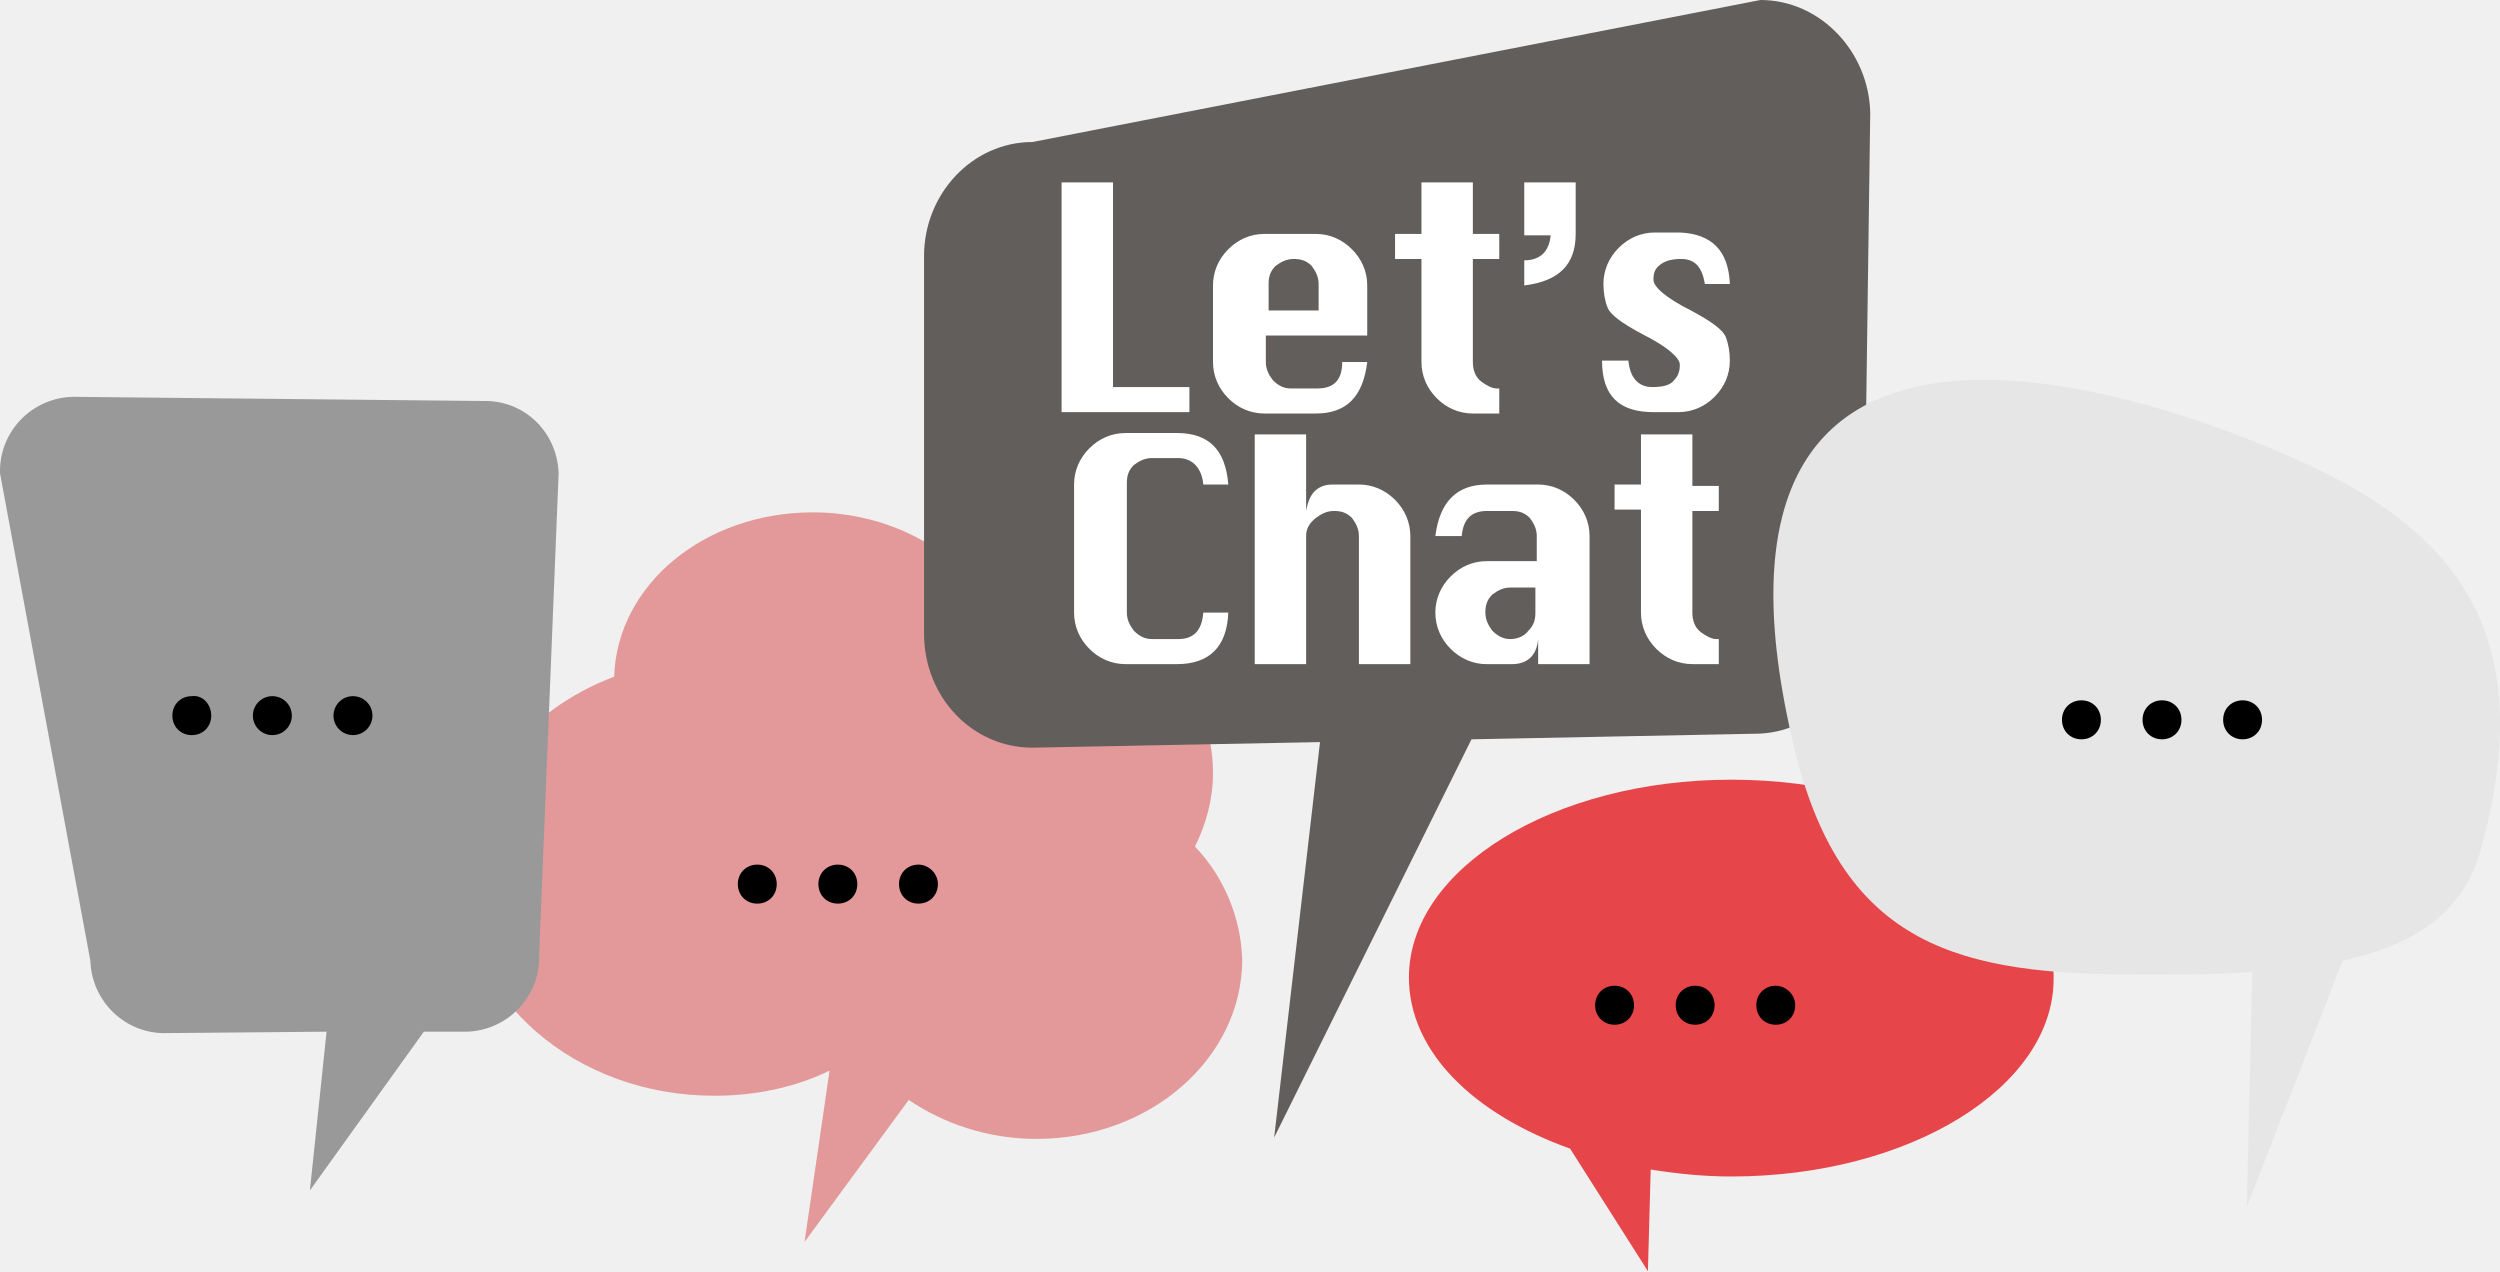
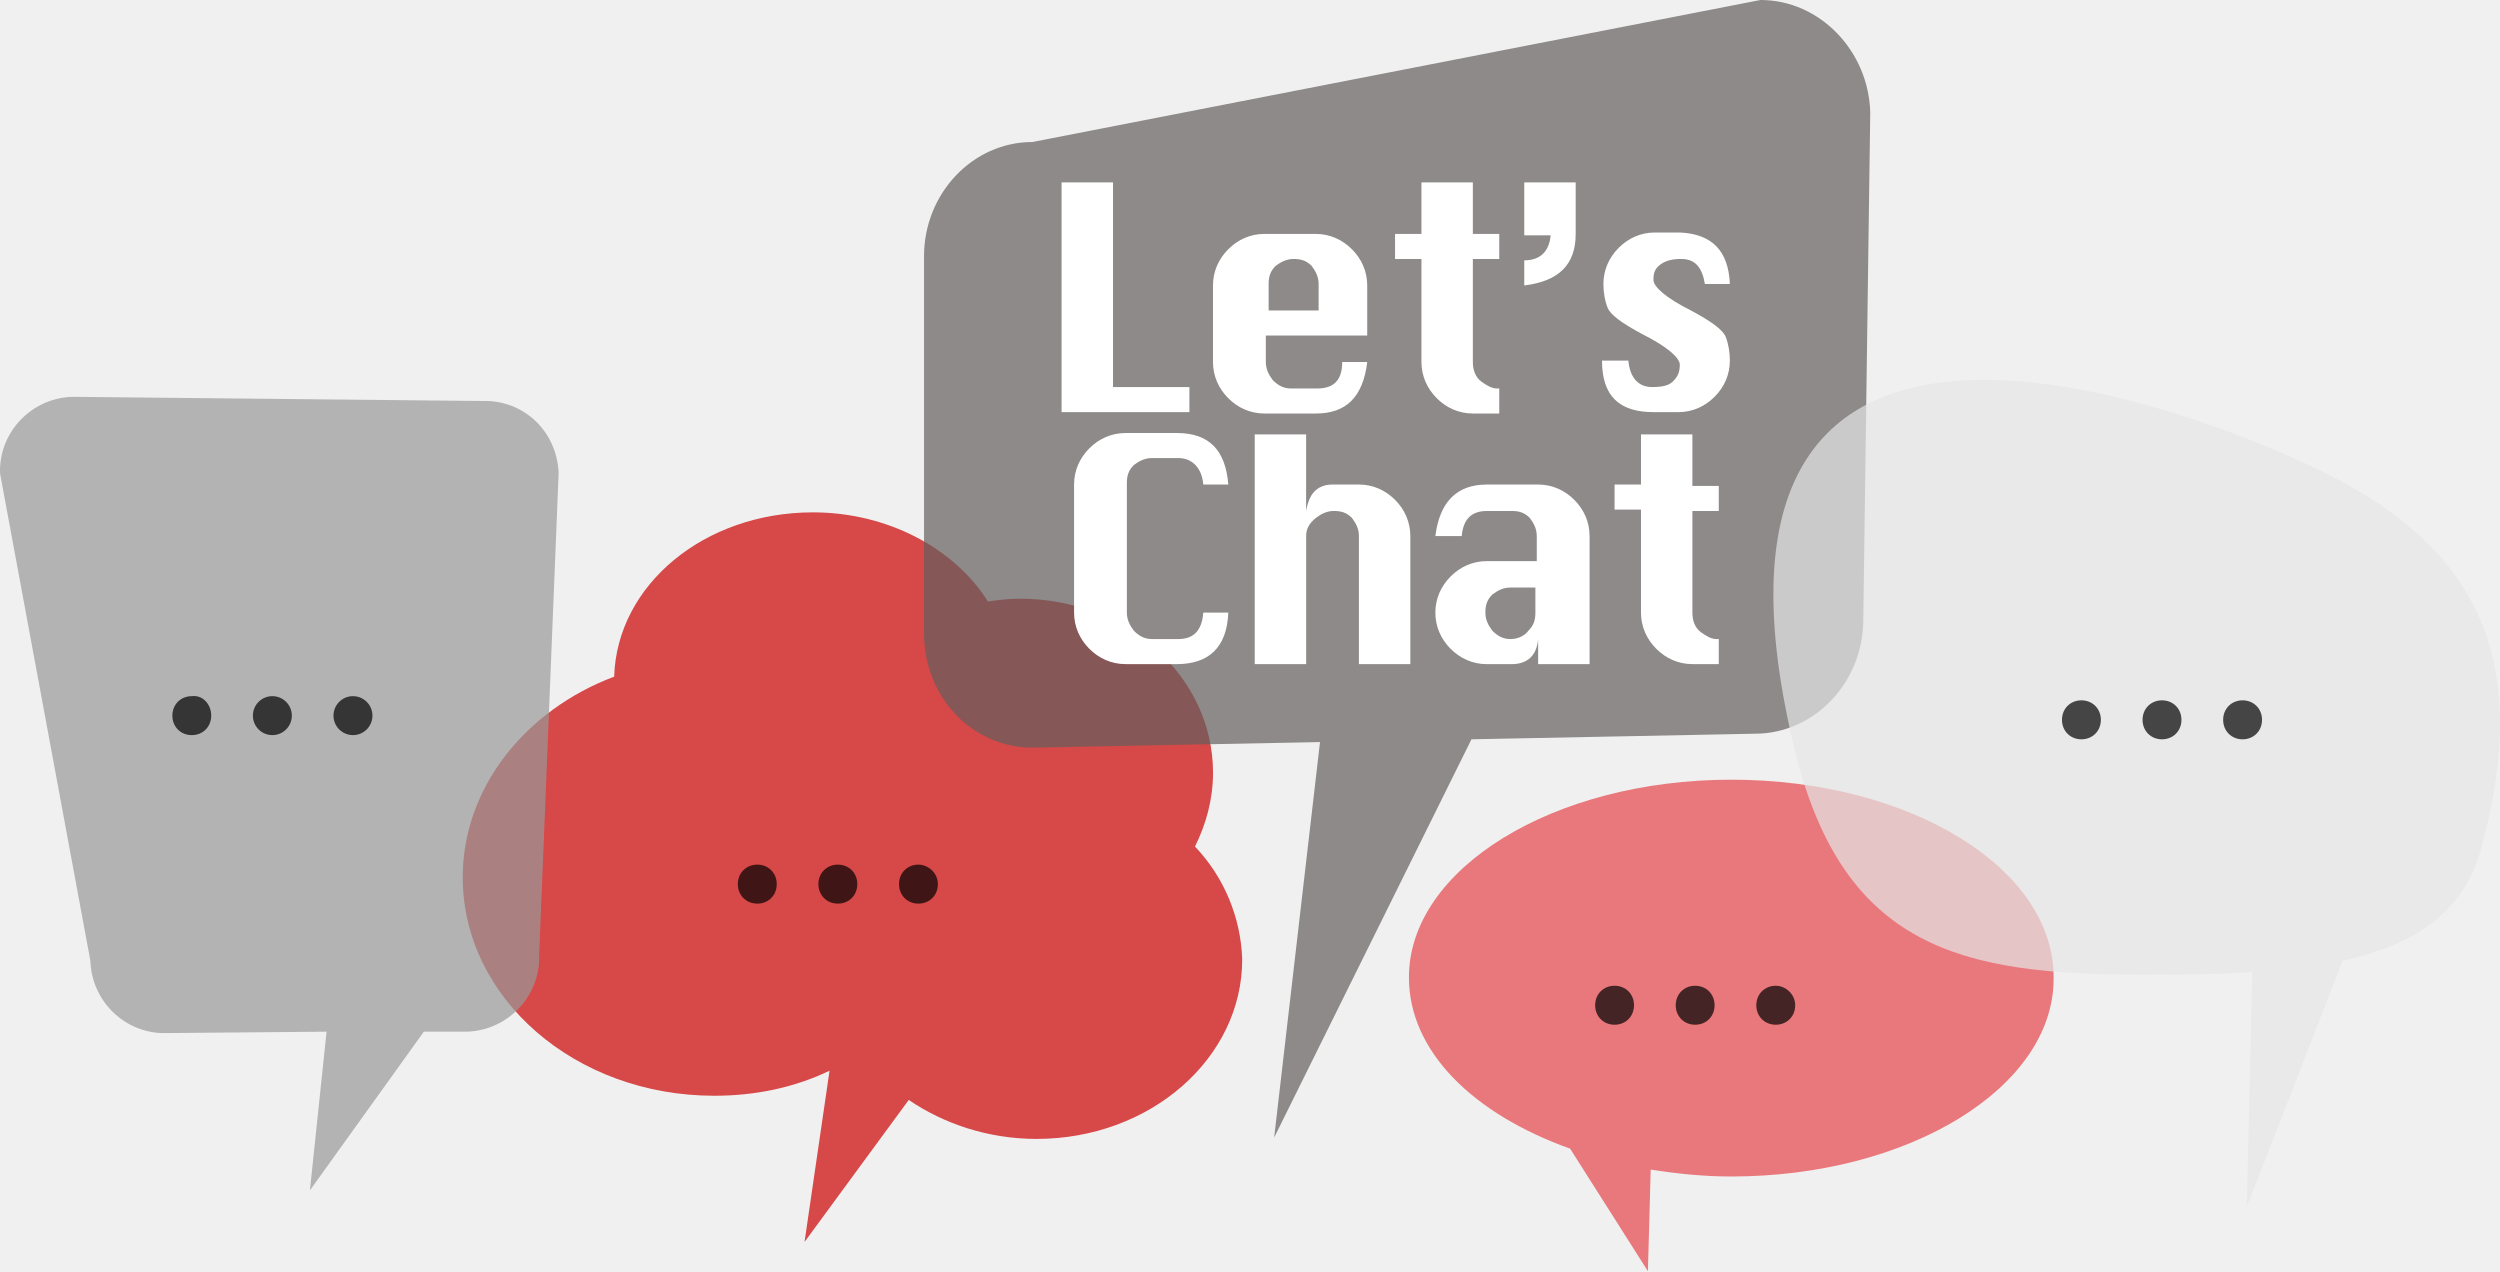
<svg xmlns="http://www.w3.org/2000/svg" version="1.1" id="Layer_1" x="0px" y="0px" width="177px" height="90px" viewBox="0 0 177 90" enable-background="new 0 0 177 90" xml:space="preserve">
-   <path opacity="0.36" fill="#CC0000" d="M84.604,59.933c0.787-1.576,1.278-3.35,1.278-5.223c0-6.802-6.1-12.322-13.673-12.322  c-0.787,0-1.575,0.097-2.264,0.197c-2.36-3.747-7.082-6.31-12.394-6.31c-7.674,0-13.872,5.126-14.068,11.633  c-6.296,2.366-10.721,7.886-10.721,14.195c0,8.575,7.967,15.476,17.805,15.476c2.95,0,5.706-0.59,8.165-1.775l-1.771,12.125  l7.378-10.054c2.459,1.675,5.606,2.76,9.05,2.76c8.066,0,14.56-5.718,14.56-12.716C87.85,64.962,86.67,62.104,84.604,59.933z   M60.994,74.623C60.994,74.72,60.994,74.72,60.994,74.623l-0.196,0.097C60.896,74.72,60.896,74.72,60.994,74.623z" />
-   <path fill="#625E5C" d="M124.641,0L73.093,10.055c-4.23,0-7.671,3.647-7.671,8.083v26.713c0,4.536,3.44,8.084,7.671,8.084  l20.364-0.395l-3.246,27.995l13.969-28.192l20.068-0.395c4.229,0,7.672-3.646,7.672-8.085l0.493-35.881  C132.313,3.648,128.87,0,124.641,0L124.641,0z" />
-   <path fill="#E6454A" d="M122.574,55.202c-12.592,0-22.822,6.31-22.822,13.996c0,5.227,4.525,9.663,11.412,12.127L116.672,90  l0.197-7.196c1.869,0.295,3.738,0.492,5.705,0.492c12.592,0,22.822-6.307,22.822-13.998  C145.496,61.512,135.265,55.202,122.574,55.202L122.574,55.202z" />
-   <path fill="#999999" d="M34.14,28.39L5.119,28.094c-2.952,0.099-5.215,2.563-5.116,5.422l6.394,34.501  c0.1,2.959,2.559,5.224,5.412,5.126l11.312-0.099l-1.18,11.238l8.067-11.238h3.05c2.95-0.1,5.212-2.563,5.114-5.422l1.378-34.107  C39.45,30.559,37.091,28.291,34.14,28.39z" />
-   <path fill="#E6E6E6" d="M162.809,32.629C151.988,27.7,117.951,15.872,127.1,53.23c3.443,13.899,11.806,15.772,24.396,15.772  c2.853,0,5.509,0,7.969-0.196l-0.394,16.659l6.788-17.448c5.017-1.085,8.46-3.353,9.738-7.689  C179.729,45.542,174.516,37.851,162.809,32.629z" />
-   <path d="M14.955,50.667c0,0.788-0.589,1.38-1.375,1.38c-0.789,0-1.377-0.592-1.377-1.38s0.588-1.379,1.377-1.379  C14.366,49.189,14.955,49.879,14.955,50.667z" />
-   <circle cx="19.283" cy="50.667" r="1.379" />
-   <circle cx="24.99" cy="50.667" r="1.379" />
-   <path d="M54.993,62.595c0,0.789-0.589,1.382-1.378,1.382c-0.785,0-1.377-0.593-1.377-1.382c0-0.788,0.592-1.38,1.377-1.38  C54.404,61.215,54.993,61.807,54.993,62.595z M60.698,62.595c0,0.789-0.589,1.382-1.376,1.382s-1.379-0.593-1.379-1.382  c0-0.788,0.592-1.38,1.379-1.38S60.698,61.807,60.698,62.595z M66.403,62.595c0,0.789-0.589,1.382-1.377,1.382  c-0.786,0-1.376-0.593-1.376-1.382c0-0.788,0.59-1.38,1.376-1.38C65.717,61.215,66.403,61.807,66.403,62.595z" />
-   <g>
-     <path d="M115.688,71.172c0,0.789-0.589,1.379-1.377,1.379c-0.786,0-1.376-0.59-1.376-1.379s0.59-1.381,1.376-1.381   C115.099,69.791,115.688,70.383,115.688,71.172z M121.393,71.172c0,0.789-0.589,1.379-1.377,1.379c-0.786,0-1.376-0.59-1.376-1.379   s0.59-1.381,1.376-1.381C120.804,69.791,121.393,70.383,121.393,71.172z M127.1,71.172c0,0.789-0.589,1.379-1.376,1.379   c-0.788,0-1.378-0.59-1.378-1.379s0.59-1.381,1.378-1.381C126.412,69.791,127.1,70.383,127.1,71.172z" />
+   <path opacity="0.7" fill="#CC0000" enable-background="new    " d="M84.604,59.934c0.787-1.576,1.278-3.351,1.278-5.224  c0-6.802-6.1-12.322-13.673-12.322c-0.787,0-1.575,0.097-2.264,0.197c-2.36-3.747-7.082-6.31-12.394-6.31  c-7.674,0-13.872,5.126-14.068,11.633c-6.296,2.365-10.721,7.886-10.721,14.195c0,8.574,7.967,15.476,17.805,15.476  c2.95,0,5.706-0.591,8.165-1.774L56.961,87.93l7.378-10.055c2.459,1.675,5.606,2.76,9.05,2.76c8.066,0,14.56-5.718,14.56-12.716  C87.85,64.962,86.67,62.104,84.604,59.934z M60.994,74.623C60.994,74.721,60.994,74.721,60.994,74.623l-0.196,0.098  C60.896,74.721,60.896,74.721,60.994,74.623z" />
+   <path opacity="0.7" fill="#625E5C" d="M124.641,0L73.093,10.055c-4.23,0-7.671,3.647-7.671,8.083v26.713  c0,4.536,3.44,8.084,7.671,8.084l20.364-0.396l-3.246,27.995l13.969-28.192l20.068-0.396c4.229,0,7.672-3.645,7.672-8.084  l0.493-35.881C132.313,3.648,128.87,0,124.641,0L124.641,0z" />
+   <path opacity="0.7" fill="#E6454A" d="M122.574,55.202c-12.592,0-22.822,6.31-22.822,13.995c0,5.228,4.525,9.664,11.412,12.128  L116.672,90l0.197-7.195c1.869,0.295,3.738,0.491,5.705,0.491c12.592,0,22.822-6.308,22.822-13.998  C145.496,61.512,135.266,55.202,122.574,55.202L122.574,55.202z" />
+   <path opacity="0.7" fill="#999999" d="M34.14,28.39L5.119,28.094c-2.952,0.099-5.215,2.563-5.116,5.422l6.394,34.501  c0.1,2.959,2.559,5.224,5.412,5.125l11.312-0.099l-1.18,11.237l8.067-11.237h3.05c2.95-0.101,5.212-2.563,5.114-5.422l1.378-34.107  C39.45,30.559,37.091,28.291,34.14,28.39z" />
+   <path opacity="0.7" fill="#E6E6E6" d="M162.809,32.629C151.988,27.7,117.951,15.872,127.1,53.23  c3.443,13.898,11.807,15.771,24.396,15.771c2.854,0,5.509,0,7.969-0.195l-0.395,16.658l6.789-17.447  c5.017-1.086,8.459-3.354,9.738-7.689C179.729,45.542,174.516,37.851,162.809,32.629z" />
+   <path opacity="0.7" d="M14.955,50.667c0,0.788-0.589,1.38-1.375,1.38c-0.789,0-1.377-0.592-1.377-1.38s0.588-1.379,1.377-1.379  C14.366,49.189,14.955,49.879,14.955,50.667z" />
+   <circle opacity="0.7" cx="19.283" cy="50.667" r="1.379" />
+   <circle opacity="0.7" cx="24.99" cy="50.667" r="1.379" />
+   <path opacity="0.7" d="M54.993,62.596c0,0.788-0.589,1.381-1.378,1.381c-0.785,0-1.377-0.593-1.377-1.381  c0-0.789,0.592-1.381,1.377-1.381C54.404,61.215,54.993,61.807,54.993,62.596z M60.698,62.596c0,0.788-0.589,1.381-1.376,1.381  c-0.787,0-1.379-0.593-1.379-1.381c0-0.789,0.592-1.381,1.379-1.381C60.109,61.215,60.698,61.807,60.698,62.596z M66.403,62.596  c0,0.788-0.589,1.381-1.377,1.381c-0.786,0-1.376-0.593-1.376-1.381c0-0.789,0.59-1.381,1.376-1.381  C65.717,61.215,66.403,61.807,66.403,62.596z" />
+   <g opacity="0.7">
+     <path d="M115.688,71.172c0,0.789-0.588,1.379-1.377,1.379c-0.785,0-1.375-0.59-1.375-1.379s0.59-1.381,1.375-1.381   C115.1,69.791,115.688,70.383,115.688,71.172z M121.393,71.172c0,0.789-0.588,1.379-1.377,1.379c-0.785,0-1.375-0.59-1.375-1.379   s0.59-1.381,1.375-1.381C120.805,69.791,121.393,70.383,121.393,71.172z M127.1,71.172c0,0.789-0.588,1.379-1.375,1.379   c-0.789,0-1.379-0.59-1.379-1.379s0.59-1.381,1.379-1.381C126.412,69.791,127.1,70.383,127.1,71.172z" />
+   </g>
+   <g opacity="0.7">
+     <path d="M148.742,50.964c0,0.788-0.59,1.38-1.377,1.38c-0.789,0-1.377-0.592-1.377-1.38s0.588-1.381,1.377-1.381   C148.152,49.583,148.742,50.176,148.742,50.964z M154.447,50.964c0,0.788-0.59,1.38-1.377,1.38c-0.786,0-1.377-0.592-1.377-1.38   s0.591-1.381,1.377-1.381C153.857,49.583,154.447,50.176,154.447,50.964z M160.152,50.964c0,0.788-0.59,1.38-1.377,1.38   s-1.377-0.592-1.377-1.38s0.59-1.381,1.377-1.381S160.152,50.176,160.152,50.964z" />
  </g>
  <g>
-     <path d="M148.742,50.964c0,0.788-0.59,1.38-1.377,1.38c-0.789,0-1.377-0.592-1.377-1.38s0.588-1.381,1.377-1.381   C148.152,49.583,148.742,50.176,148.742,50.964z M154.447,50.964c0,0.788-0.59,1.38-1.377,1.38c-0.786,0-1.377-0.592-1.377-1.38   s0.591-1.381,1.377-1.381C153.857,49.583,154.447,50.176,154.447,50.964z M160.152,50.964c0,0.788-0.59,1.38-1.377,1.38   c-0.786,0-1.376-0.592-1.376-1.38s0.59-1.381,1.376-1.381C159.563,49.583,160.152,50.176,160.152,50.964z" />
-   </g>
-   <g>
-     <path fill="#FFFFFF" d="M75.16,29.276V12.912h3.641v14.492h5.409v1.775h-9.05V29.276z M96.899,23.757H89.62v1.874   c0,0.492,0.196,0.887,0.491,1.28c0.394,0.396,0.787,0.593,1.28,0.593h1.867c1.181,0,1.771-0.593,1.771-1.873h1.771   c-0.296,2.464-1.476,3.646-3.639,3.646h-3.64c-0.984,0-1.87-0.394-2.559-1.083c-0.688-0.69-1.082-1.578-1.082-2.563v-5.421   c0-0.987,0.394-1.874,1.082-2.563c0.688-0.691,1.574-1.086,2.559-1.086h3.64c0.982,0,1.868,0.395,2.557,1.086   c0.689,0.688,1.082,1.576,1.082,2.563v3.548H96.899z M89.719,21.983h3.639v-1.874c0-0.493-0.195-0.887-0.491-1.282   c-0.394-0.394-0.786-0.492-1.277-0.492c-0.493,0-0.886,0.198-1.279,0.492c-0.395,0.395-0.493,0.789-0.493,1.282v1.874H89.719z    M100.639,12.912h3.639v3.649h1.869v1.774h-1.869v7.295c0,0.591,0.197,1.083,0.591,1.38c0.394,0.296,0.787,0.493,1.082,0.493h0.196   v1.773h-1.869c-0.984,0-1.869-0.394-2.557-1.083c-0.689-0.69-1.082-1.578-1.082-2.563v-7.295H98.77v-1.774h1.869V12.912z    M107.917,12.912h3.641v3.649c0,2.167-1.181,3.352-3.641,3.648v-1.776c1.182,0,1.771-0.688,1.87-1.773h-1.87V12.912z    M122.475,20.109h-1.769c-0.197-1.183-0.69-1.774-1.672-1.774c-0.592,0-1.083,0.098-1.477,0.393   c-0.393,0.296-0.492,0.592-0.492,1.085s0.886,1.283,2.657,2.17c1.475,0.788,2.262,1.379,2.459,1.872   c0.195,0.493,0.293,1.085,0.293,1.677c0,0.985-0.391,1.872-1.082,2.562c-0.687,0.69-1.573,1.085-2.557,1.085h-1.771   c-2.459,0-3.64-1.182-3.64-3.647h1.869c0.099,1.181,0.688,1.872,1.673,1.872c0.688,0,1.179-0.098,1.475-0.394   c0.296-0.297,0.491-0.594,0.491-1.184c0-0.493-0.884-1.28-2.654-2.169c-1.476-0.789-2.262-1.379-2.459-1.872   c-0.198-0.492-0.296-1.086-0.296-1.677c0-0.985,0.393-1.873,1.082-2.563c0.688-0.689,1.574-1.084,2.559-1.084h1.769   C121.197,16.561,122.377,17.745,122.475,20.109z M86.964,43.372c-0.098,2.466-1.378,3.648-3.64,3.648h-3.639   c-0.984,0-1.87-0.395-2.559-1.084c-0.688-0.689-1.082-1.578-1.082-2.564v-9.068c0-0.986,0.395-1.874,1.082-2.563   c0.688-0.689,1.574-1.083,2.559-1.083h3.639c2.262,0,3.443,1.182,3.64,3.647h-1.771c-0.099-1.182-0.787-1.874-1.771-1.874h-1.869   c-0.491,0-0.884,0.198-1.279,0.493c-0.394,0.395-0.492,0.791-0.492,1.281v9.167c0,0.492,0.198,0.889,0.492,1.282   c0.396,0.395,0.788,0.592,1.279,0.592h1.869c1.082,0,1.672-0.592,1.771-1.875H86.964z M88.834,47.021V30.754h3.639v5.423   c0.099-0.591,0.296-1.085,0.589-1.38c0.296-0.296,0.69-0.493,1.28-0.493h1.869c0.983,0,1.869,0.395,2.559,1.083   c0.688,0.692,1.082,1.58,1.082,2.566v9.068h-3.641v-9.068c0-0.495-0.196-0.889-0.492-1.283c-0.394-0.395-0.787-0.493-1.279-0.493   c-0.491,0-0.885,0.197-1.277,0.493c-0.492,0.394-0.689,0.788-0.689,1.283v9.068H88.834z M108.803,39.825v-1.872   c0-0.495-0.197-0.889-0.492-1.283c-0.394-0.395-0.787-0.492-1.278-0.492h-1.771c-1.082,0-1.673,0.59-1.771,1.775h-1.868   c0.295-2.366,1.475-3.648,3.639-3.648h3.639c0.984,0,1.869,0.395,2.558,1.083c0.689,0.692,1.082,1.58,1.082,2.566v9.068h-3.64   v-1.774c-0.098,1.184-0.785,1.774-1.868,1.774h-1.771c-0.984,0-1.869-0.395-2.558-1.084c-0.688-0.689-1.081-1.578-1.081-2.564   c0-0.984,0.393-1.87,1.081-2.561c0.688-0.691,1.573-1.085,2.558-1.085h3.541V39.825z M108.803,41.599h-1.868   c-0.493,0-0.886,0.197-1.279,0.493c-0.394,0.393-0.492,0.79-0.492,1.28c0,0.492,0.196,0.889,0.492,1.282   c0.394,0.395,0.786,0.592,1.279,0.592c0.491,0,0.982-0.197,1.277-0.592c0.394-0.393,0.493-0.79,0.493-1.282v-1.773H108.803z    M116.181,30.754h3.639v3.649h1.87v1.774h-1.87v7.194c0,0.593,0.196,1.086,0.592,1.38c0.393,0.297,0.786,0.494,1.083,0.494h0.195   v1.774h-1.87c-0.983,0-1.868-0.395-2.557-1.084c-0.688-0.689-1.082-1.578-1.082-2.564v-7.293h-1.87v-1.774h1.87V30.754   L116.181,30.754z" />
+     <path fill="#FFFFFF" d="M75.16,29.276V12.912h3.641v14.492h5.409v1.775h-9.05V29.276z M96.898,23.757H89.62v1.874   c0,0.492,0.196,0.887,0.491,1.28c0.394,0.396,0.787,0.593,1.279,0.593h1.867c1.182,0,1.771-0.593,1.771-1.873H96.8   c-0.296,2.464-1.476,3.646-3.639,3.646h-3.64c-0.984,0-1.871-0.394-2.56-1.083c-0.688-0.69-1.082-1.578-1.082-2.563V20.21   c0-0.987,0.394-1.874,1.082-2.563c0.688-0.691,1.574-1.086,2.56-1.086h3.64c0.981,0,1.868,0.395,2.557,1.086   c0.689,0.688,1.082,1.576,1.082,2.563v3.548L96.898,23.757L96.898,23.757z M89.719,21.983h3.639v-1.874   c0-0.493-0.194-0.887-0.49-1.282c-0.395-0.394-0.786-0.492-1.277-0.492c-0.492,0-0.886,0.198-1.279,0.492   c-0.395,0.395-0.492,0.789-0.492,1.282v1.874H89.719z M100.639,12.912h3.639v3.649h1.869v1.774h-1.869v7.295   c0,0.591,0.197,1.083,0.592,1.38c0.395,0.296,0.787,0.493,1.082,0.493h0.195v1.773h-1.869c-0.983,0-1.868-0.394-2.557-1.083   c-0.688-0.69-1.082-1.578-1.082-2.563v-7.295H98.77v-1.774h1.869V12.912z M107.917,12.912h3.642v3.649   c0,2.167-1.182,3.352-3.642,3.648v-1.776c1.183,0,1.771-0.688,1.87-1.773h-1.87V12.912z M122.475,20.109h-1.769   c-0.197-1.183-0.69-1.774-1.672-1.774c-0.593,0-1.083,0.098-1.478,0.393c-0.393,0.296-0.492,0.592-0.492,1.085   s0.887,1.283,2.658,2.17c1.475,0.788,2.262,1.379,2.459,1.872c0.194,0.493,0.293,1.085,0.293,1.677   c0,0.985-0.392,1.872-1.082,2.562c-0.688,0.69-1.574,1.085-2.558,1.085h-1.771c-2.459,0-3.641-1.182-3.641-3.647h1.869   c0.1,1.181,0.688,1.872,1.673,1.872c0.688,0,1.179-0.098,1.476-0.394c0.295-0.297,0.49-0.594,0.49-1.184   c0-0.493-0.884-1.28-2.654-2.169c-1.475-0.789-2.262-1.379-2.459-1.872c-0.197-0.492-0.295-1.086-0.295-1.677   c0-0.985,0.393-1.873,1.082-2.563c0.688-0.689,1.574-1.084,2.559-1.084h1.77C121.197,16.561,122.377,17.745,122.475,20.109z    M86.964,43.372c-0.098,2.466-1.378,3.647-3.64,3.647h-3.639c-0.984,0-1.87-0.395-2.559-1.084   c-0.688-0.688-1.082-1.578-1.082-2.563v-9.068c0-0.986,0.395-1.874,1.082-2.563c0.688-0.689,1.574-1.083,2.559-1.083h3.639   c2.262,0,3.443,1.182,3.64,3.647h-1.771c-0.099-1.182-0.787-1.874-1.771-1.874h-1.869c-0.491,0-0.884,0.198-1.279,0.493   c-0.394,0.395-0.492,0.791-0.492,1.281v9.167c0,0.492,0.198,0.889,0.492,1.282c0.396,0.395,0.788,0.592,1.279,0.592h1.869   c1.082,0,1.672-0.592,1.771-1.875L86.964,43.372L86.964,43.372z M88.834,47.021V30.754h3.639v5.423   c0.1-0.591,0.297-1.085,0.59-1.38c0.295-0.296,0.689-0.493,1.279-0.493h1.869c0.982,0,1.869,0.395,2.559,1.083   c0.688,0.692,1.082,1.58,1.082,2.566v9.068h-3.641v-9.068c0-0.495-0.195-0.889-0.492-1.283c-0.394-0.395-0.787-0.493-1.279-0.493   c-0.49,0-0.885,0.197-1.276,0.493c-0.492,0.394-0.688,0.788-0.688,1.283v9.068H88.834z M108.803,39.825v-1.872   c0-0.495-0.197-0.889-0.492-1.283c-0.394-0.395-0.787-0.492-1.277-0.492h-1.771c-1.082,0-1.673,0.59-1.771,1.775h-1.868   c0.295-2.366,1.475-3.648,3.639-3.648h3.639c0.984,0,1.869,0.395,2.559,1.083c0.689,0.692,1.082,1.58,1.082,2.566v9.067H108.9   v-1.773c-0.098,1.184-0.784,1.773-1.867,1.773h-1.771c-0.984,0-1.869-0.395-2.558-1.084c-0.688-0.688-1.081-1.578-1.081-2.563   c0-0.984,0.393-1.87,1.081-2.561s1.573-1.085,2.558-1.085h3.541V39.825z M108.803,41.599h-1.867c-0.494,0-0.887,0.197-1.279,0.493   c-0.395,0.393-0.492,0.79-0.492,1.28c0,0.492,0.195,0.889,0.492,1.282c0.394,0.395,0.785,0.592,1.279,0.592   c0.49,0,0.981-0.197,1.276-0.592c0.394-0.393,0.493-0.79,0.493-1.282v-1.773H108.803z M116.182,30.754h3.639v3.649h1.869v1.774   h-1.869v7.194c0,0.593,0.195,1.086,0.592,1.38c0.393,0.297,0.785,0.494,1.083,0.494h0.194v1.774h-1.869   c-0.983,0-1.868-0.396-2.557-1.084c-0.688-0.689-1.082-1.579-1.082-2.564v-7.293h-1.871v-1.774h1.871V30.754L116.182,30.754z" />
  </g>
</svg>
